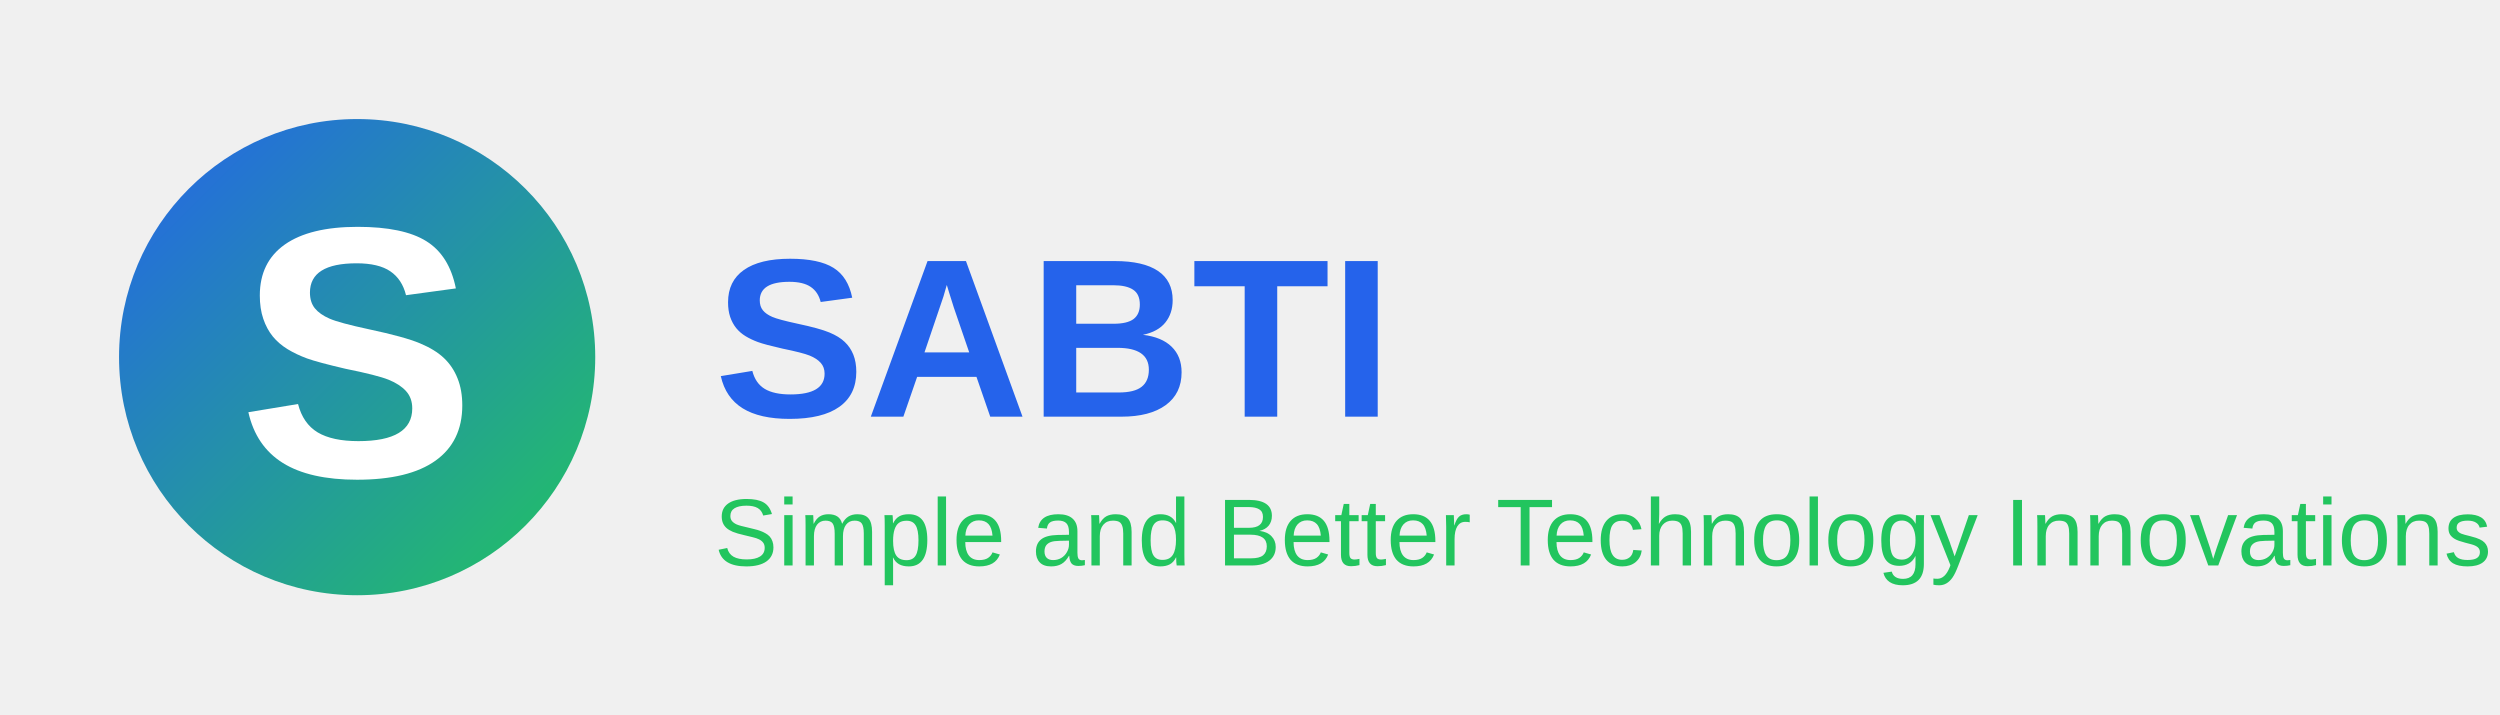
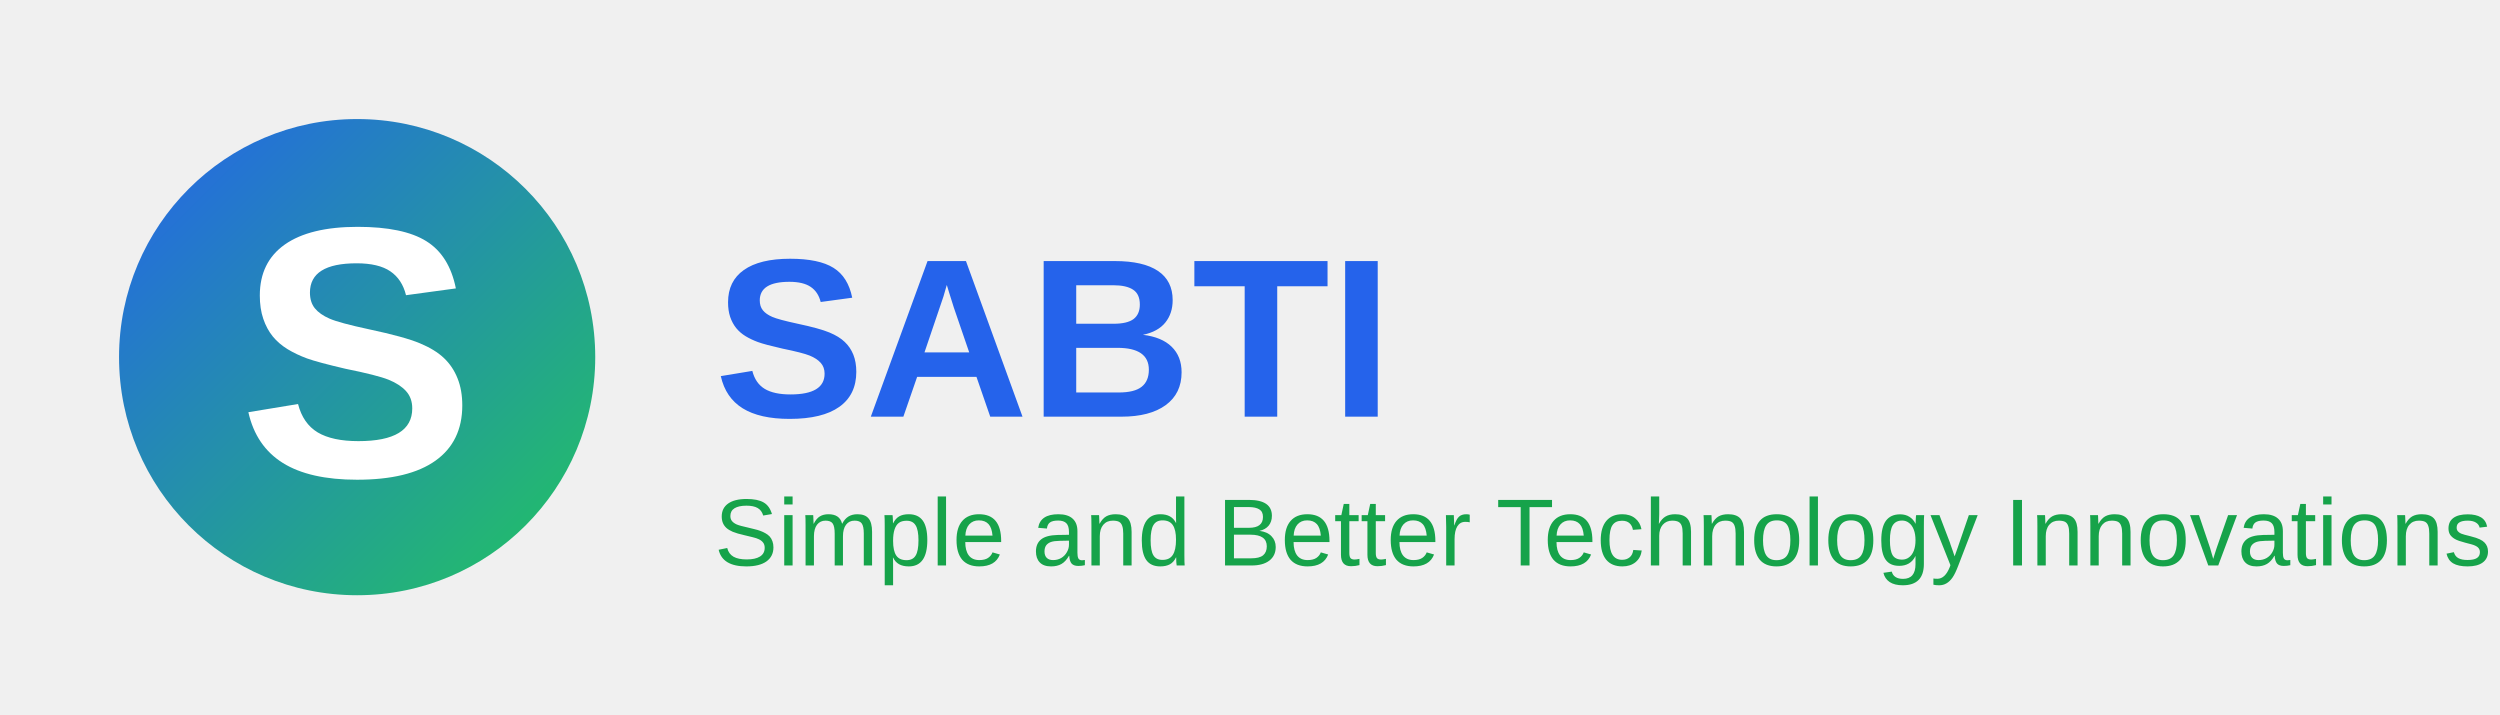
<svg xmlns="http://www.w3.org/2000/svg" width="420" height="120" viewBox="0 0 420 120">
  <defs>
    <linearGradient id="sabtiGradient" x1="0%" y1="0%" x2="100%" y2="100%">
      <stop offset="0%" stop-color="#2563EB" />
      <stop offset="100%" stop-color="#22C55E" />
    </linearGradient>
  </defs>
  <circle cx="60" cy="60" r="40" fill="url(#sabtiGradient)" />
  <text x="60" y="80" font-size="60" font-family="Segoe UI, Arial, sans-serif" text-anchor="middle" fill="white" font-weight="bold">
S
</text>
  <text x="120" y="70" font-size="38" font-family="Segoe UI, Arial, sans-serif" fill="#2563EB" font-weight="700">
SABTI
</text>
-   <text x="120" y="95" font-size="16" font-family="Segoe UI, Arial, sans-serif" fill="#22C55E">
+   <text x="120" y="95" font-size="16" font-family="Segoe UI, Arial, sans-serif" fill="#16A34A">
Simple and Better Technology Innovations
</text>
</svg>
